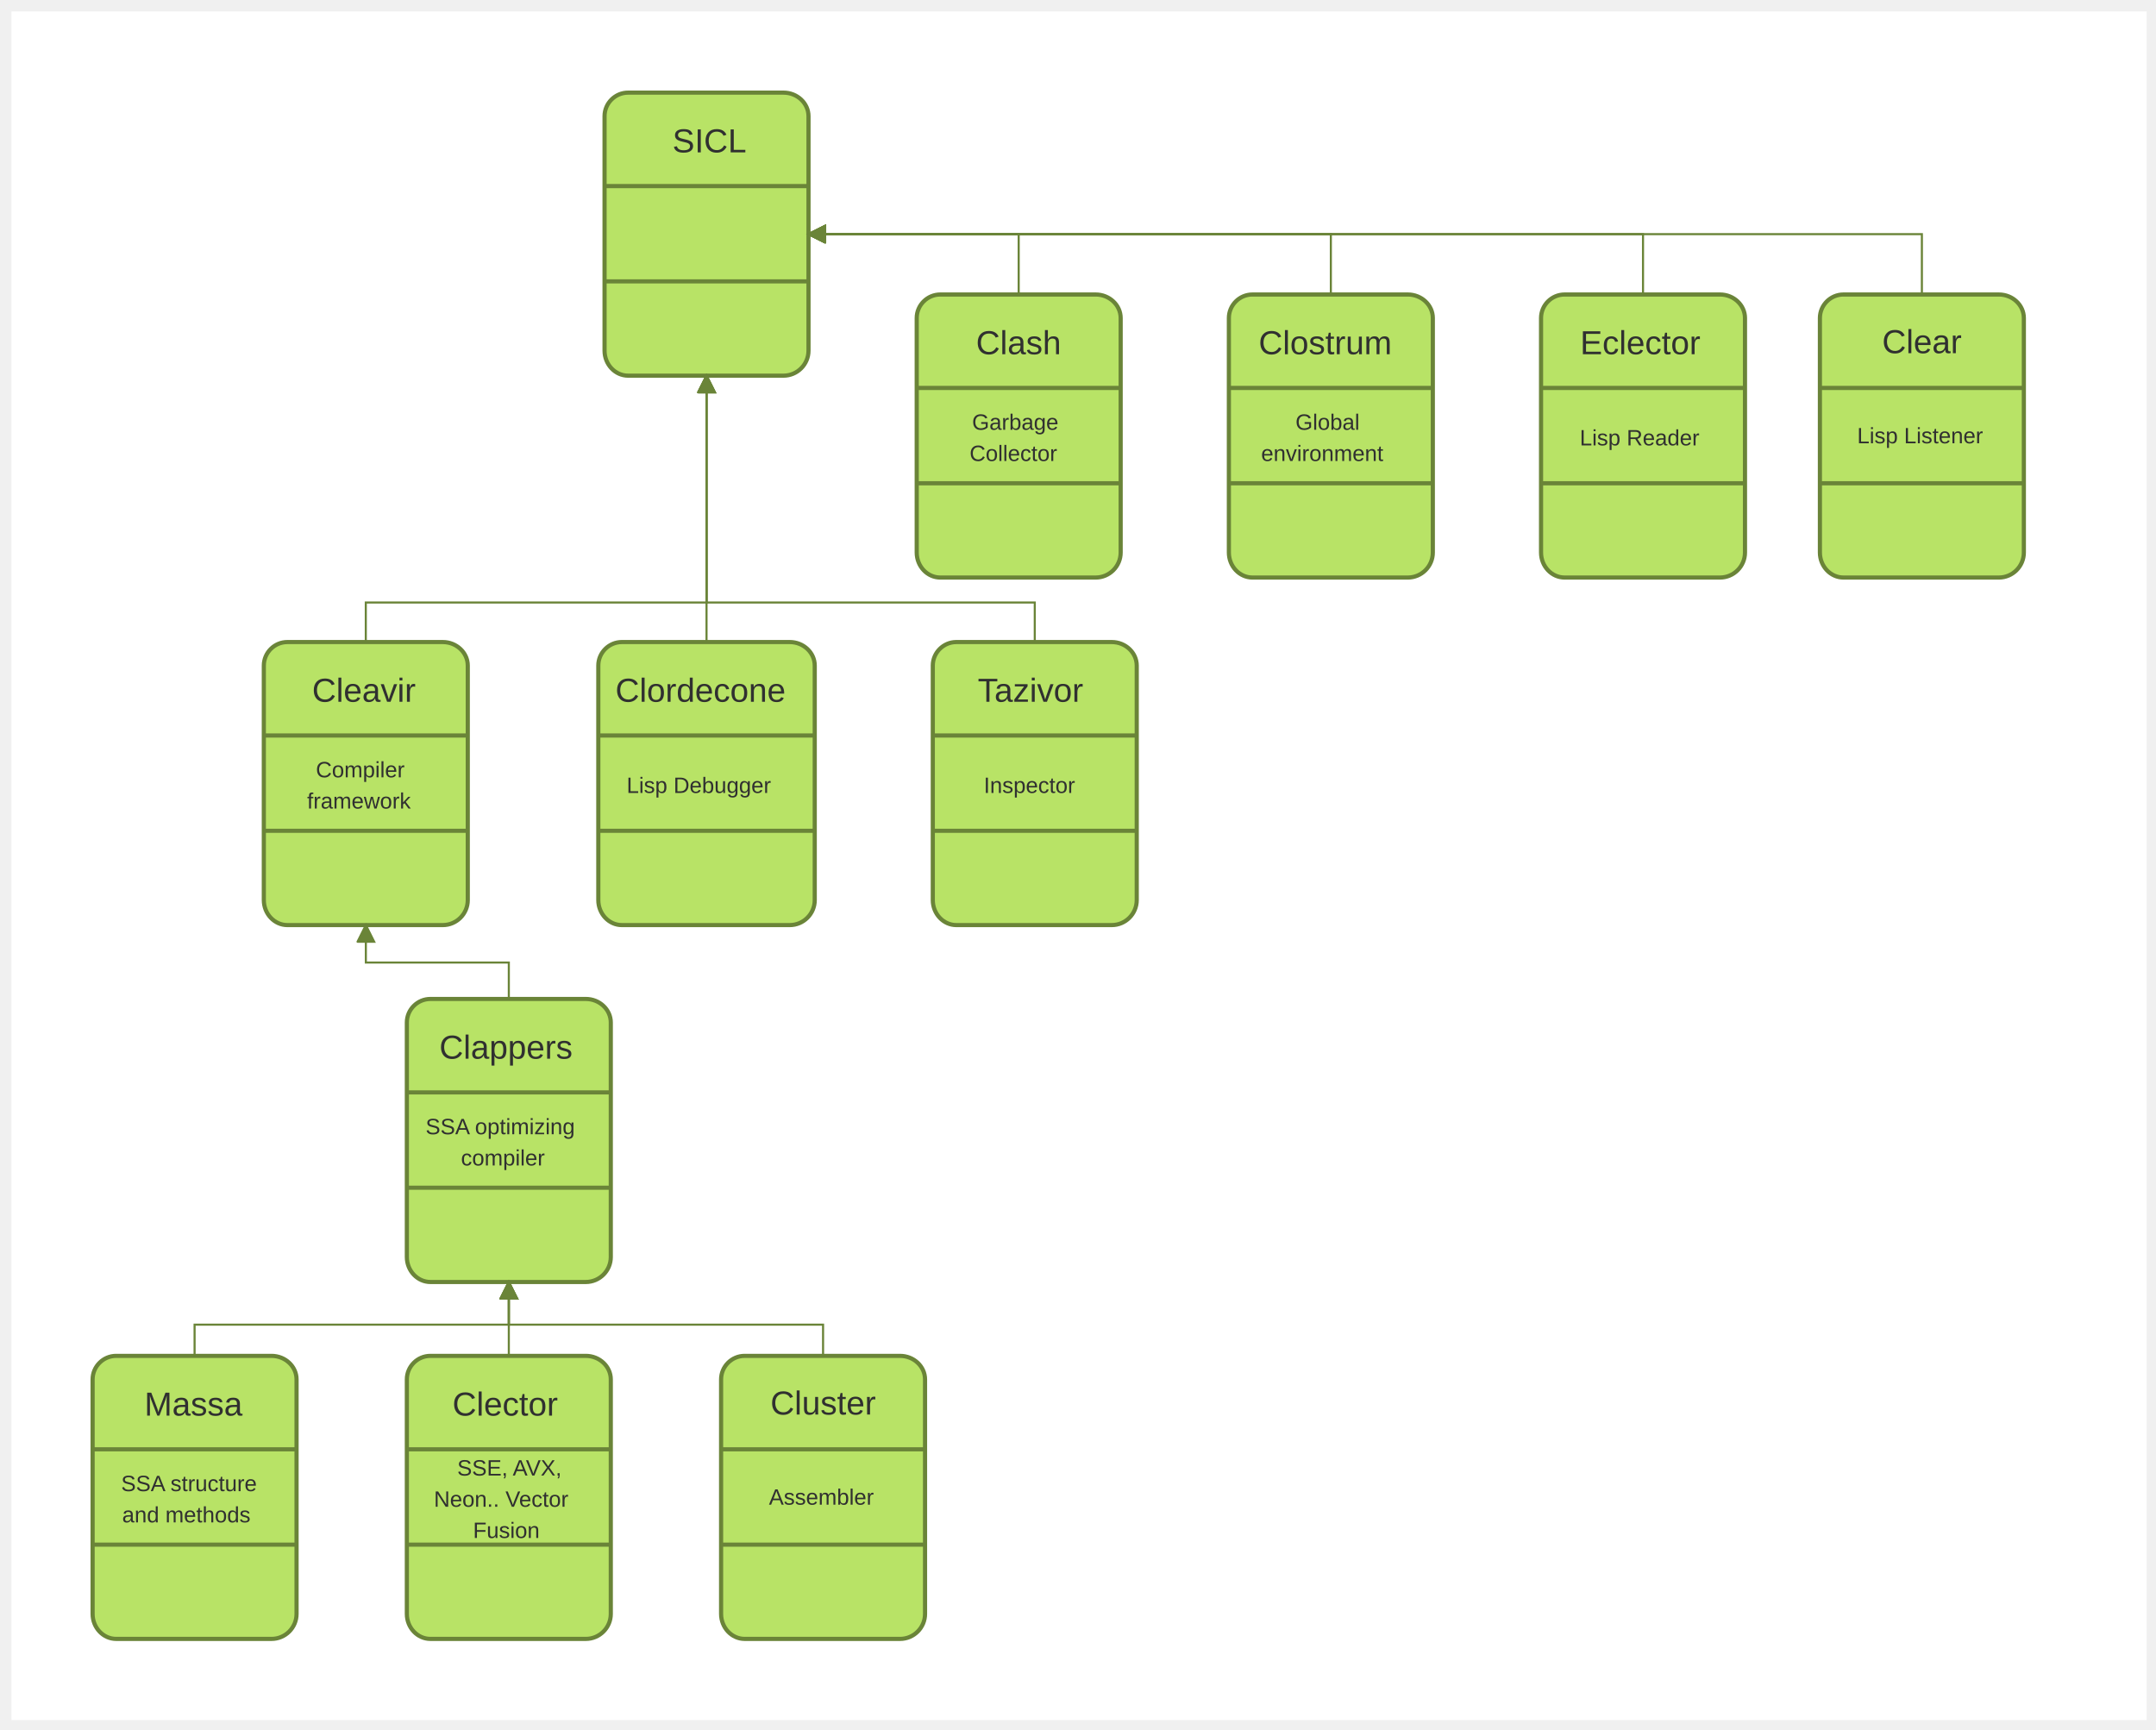
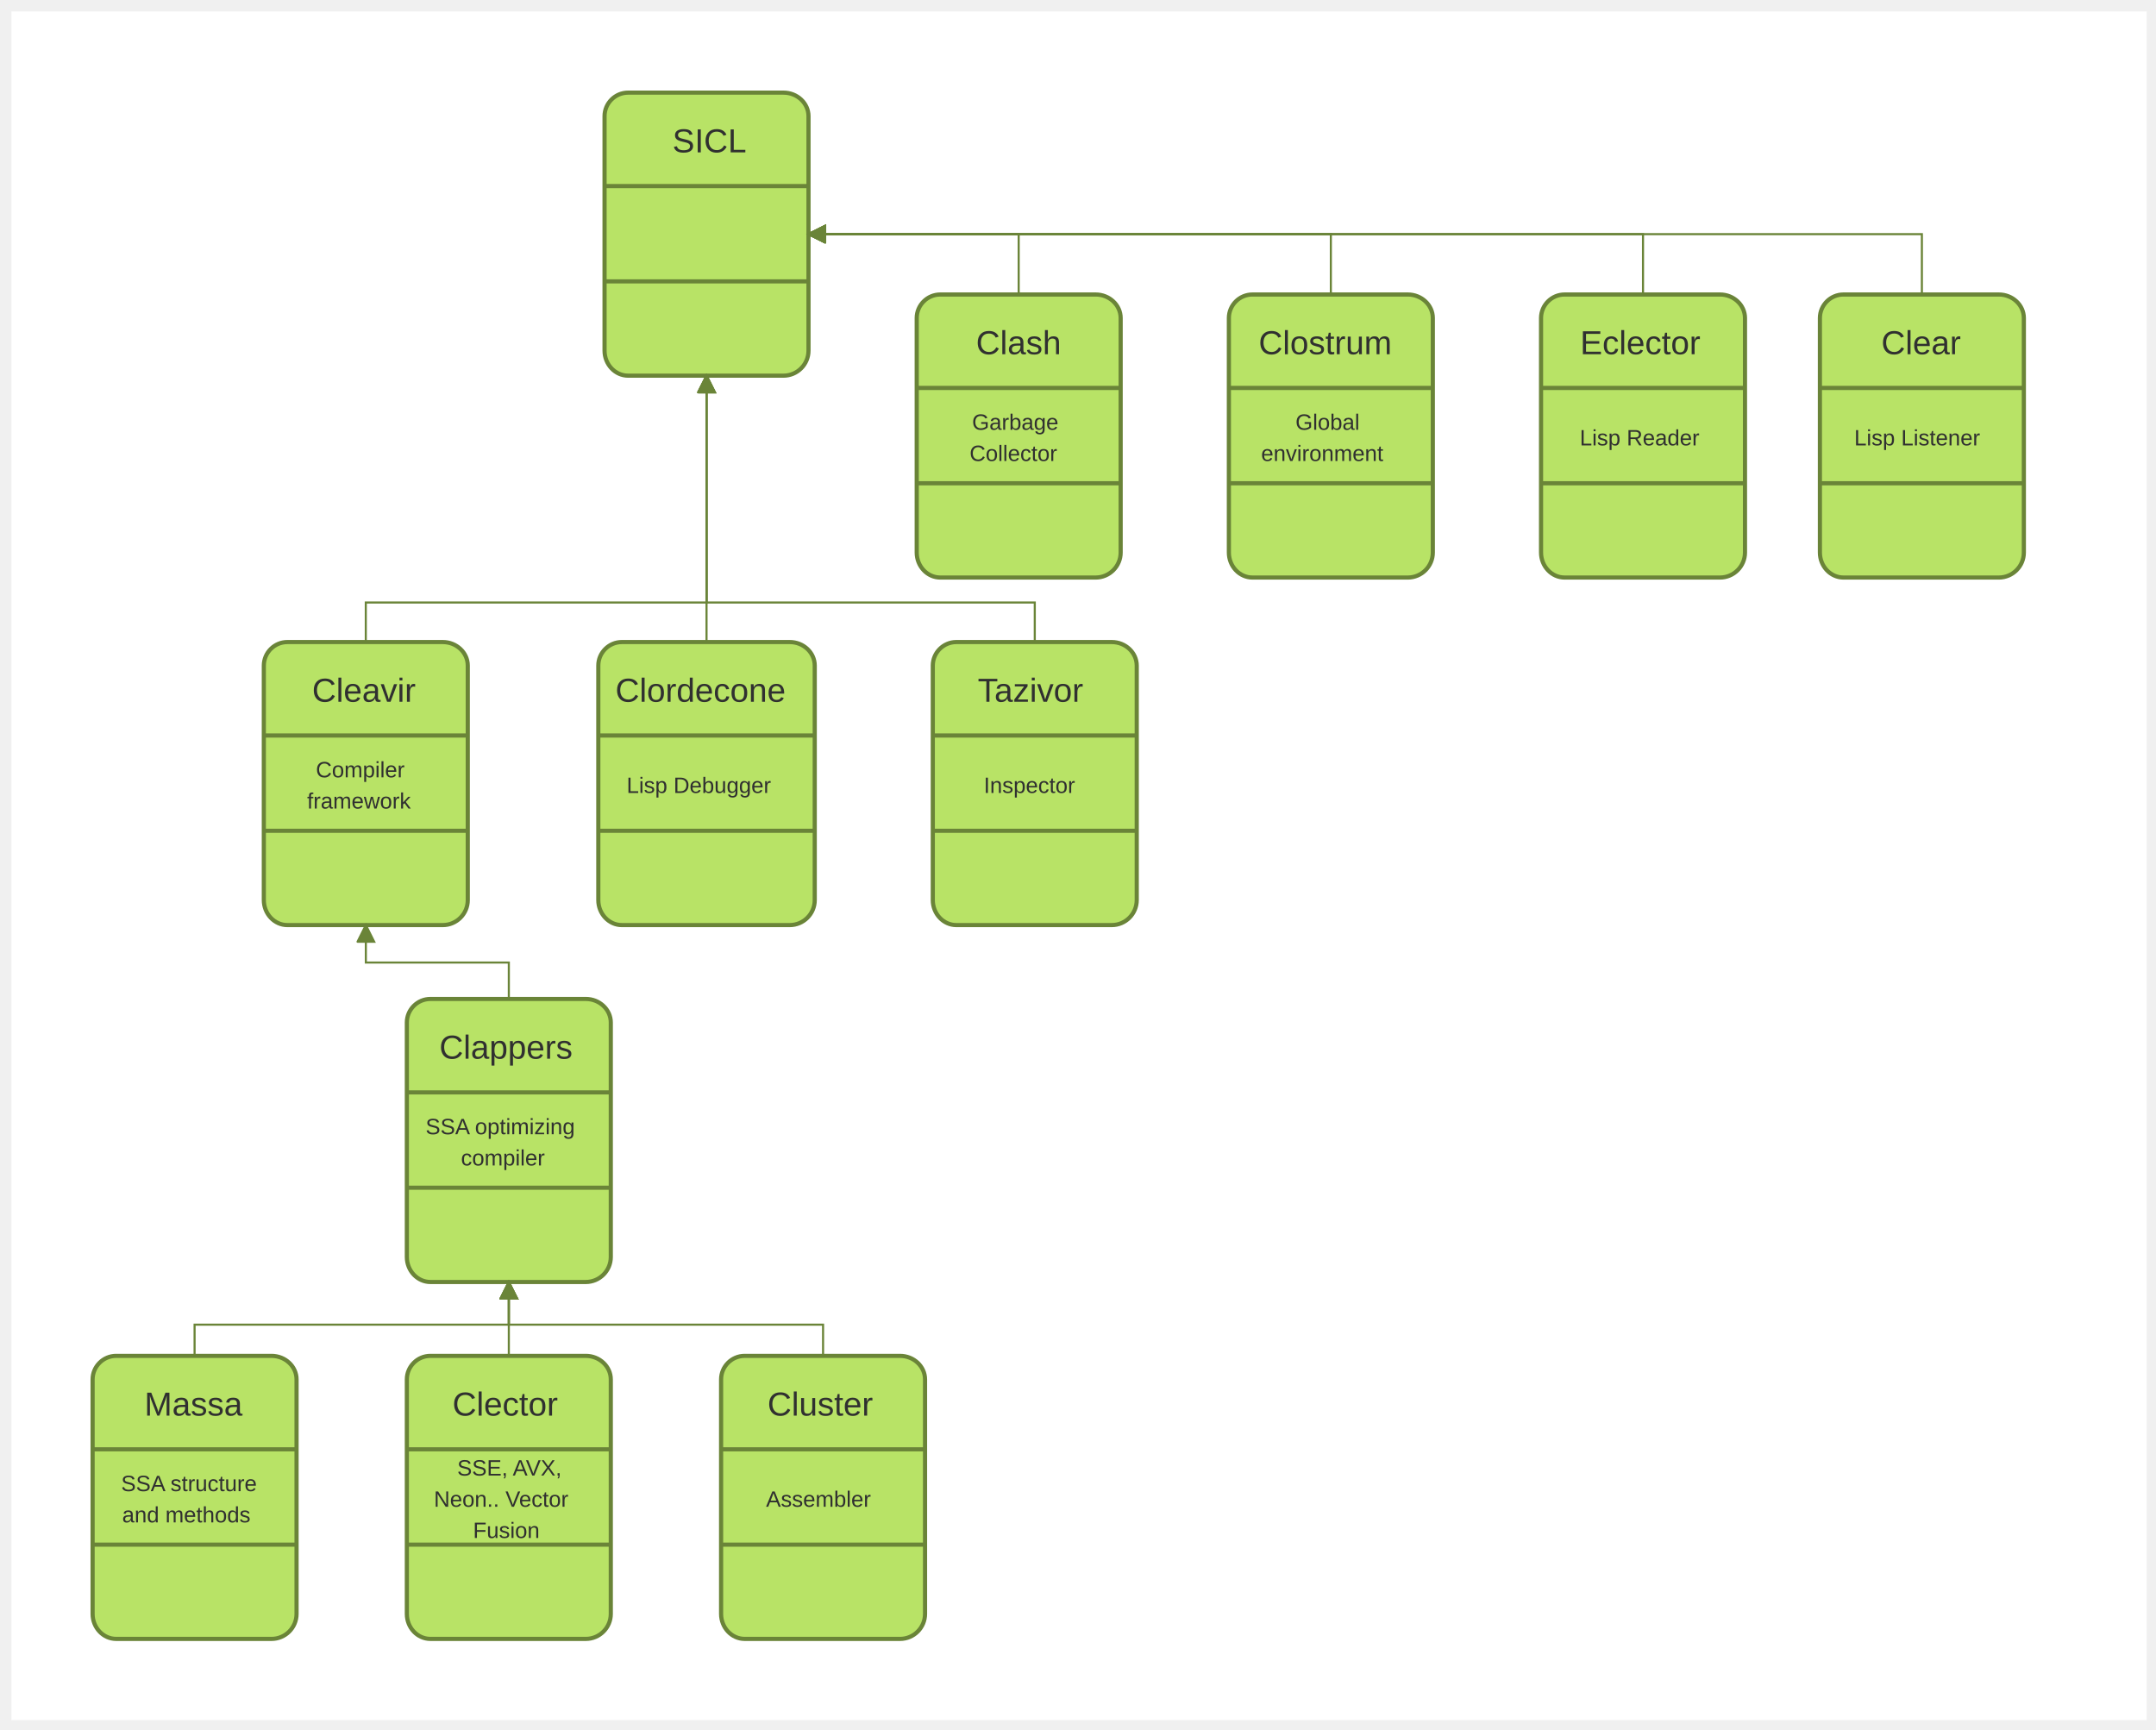
- <svg xmlns="http://www.w3.org/2000/svg" width="1036" height="831" viewBox="0 0 1036 831">
+ <svg xmlns="http://www.w3.org/2000/svg" height="831" viewBox="0 0 1036 831" width="1036">
  <defs />
-   <g transform="translate(5.5,5.5)" id="page1">
-     <rect y="0" width="1026" height="821" x="0" fill="#ffffff" />
-     <g transform="translate(285,39.013)" id="shape1">
-       <path d="M11.3,.0L86.0,.0C92.6,.0,98.0,5.1,98.0,11.3L98.0,124.0C98.0,130.6,92.6,136.0,86.0,136.0L11.3,136.0C5.1,136.0,.0,130.6,.0,124.0L.0,11.3C.0,5.1,5.1,.0,11.3,.0z" fill-rule="nonzero" fill="#b8e366" />
-       <path d="M11.3,.0L86.0,.0C92.6,.0,98.0,5.1,98.0,11.3L98.0,124.0C98.0,130.6,92.6,136.0,86.0,136.0L11.3,136.0C5.1,136.0,.0,130.6,.0,124.0L.0,11.3C.0,5.1,5.1,.0,11.3,.0zM.0,44.9L98.0,44.9L.0,44.9zM.0,90.7L98.0,90.7L.0,90.7z" stroke="#6a8438" fill="none" stroke-width="2" />
-       <text style="fill:#303030;font-family:Microsoft YaHei,PingFang SC,Mircrosoft YaHei,Arial;font-size:12.00pt" xml:space="preserve">
-         <tspan y="28.7" style="font-family:Microsoft YaHei,PingFang SC,Mircrosoft YaHei,Arial" x="32.6">SICL</tspan>
+   <g id="page1" transform="translate(5.5,5.5)">
+     <rect y="0" x="0" fill="#ffffff" height="821" width="1026" />
+     <g id="shape1" transform="translate(285,39.013)">
+       <path fill-rule="nonzero" d="M11.3,.0L86.0,.0C92.6,.0,98.0,5.1,98.0,11.3L98.0,124.0C98.0,130.6,92.6,136.0,86.0,136.0L11.3,136.0C5.1,136.0,.0,130.6,.0,124.0L.0,11.3C.0,5.1,5.1,.0,11.3,.0z" fill="#b8e366" />
+       <path d="M11.3,.0L86.0,.0C92.6,.0,98.0,5.1,98.0,11.3L98.0,124.0C98.0,130.6,92.6,136.0,86.0,136.0L11.3,136.0C5.1,136.0,.0,130.6,.0,124.0L.0,11.3C.0,5.1,5.1,.0,11.3,.0zM.0,44.9L98.0,44.9L.0,44.9zM.0,90.7L98.0,90.7L.0,90.7z" fill="none" stroke="#6a8438" stroke-width="2" />
+       <text xml:space="preserve" style="fill:#303030;font-family:Microsoft YaHei,PingFang SC,Mircrosoft YaHei,Arial;font-size:12.00pt">
+         <tspan y="28.7" x="32.6" style="font-family:Microsoft YaHei,PingFang SC,Mircrosoft YaHei,Arial">SICL</tspan>
      </text>
    </g>
-     <g transform="translate(190,474.513)" id="shape2">
-       <path d="M11.3,.0L86.0,.0C92.6,.0,98.0,5.1,98.0,11.3L98.0,124.0C98.0,130.6,92.6,136.0,86.0,136.0L11.3,136.0C5.1,136.0,.0,130.6,.0,124.0L.0,11.3C.0,5.1,5.1,.0,11.3,.0z" fill-rule="nonzero" fill="#b8e366" />
-       <path d="M11.3,.0L86.0,.0C92.6,.0,98.0,5.1,98.0,11.3L98.0,124.0C98.0,130.6,92.6,136.0,86.0,136.0L11.3,136.0C5.1,136.0,.0,130.6,.0,124.0L.0,11.3C.0,5.1,5.1,.0,11.3,.0zM.0,44.9L98.0,44.9L.0,44.9zM.0,90.7L98.0,90.7L.0,90.7z" stroke="#6a8438" fill="none" stroke-width="2" />
-       <text style="fill:#303030;font-family:Microsoft YaHei,PingFang SC,Mircrosoft YaHei,Arial;font-size:12.00pt" xml:space="preserve">
-         <tspan y="28.7" style="font-family:Microsoft YaHei,PingFang SC,Mircrosoft YaHei,Arial" x="15.6">Clappers</tspan>
+     <g id="shape2" transform="translate(190,474.513)">
+       <path fill-rule="nonzero" d="M11.3,.0L86.0,.0C92.6,.0,98.0,5.1,98.0,11.3L98.0,124.0C98.0,130.6,92.6,136.0,86.0,136.0L11.3,136.0C5.1,136.0,.0,130.6,.0,124.0L.0,11.3C.0,5.1,5.1,.0,11.3,.0z" fill="#b8e366" />
+       <path d="M11.3,.0L86.0,.0C92.6,.0,98.0,5.1,98.0,11.3L98.0,124.0C98.0,130.6,92.6,136.0,86.0,136.0L11.3,136.0C5.1,136.0,.0,130.6,.0,124.0L.0,11.3C.0,5.1,5.1,.0,11.3,.0zM.0,44.9L98.0,44.9L.0,44.9zM.0,90.7L98.0,90.7L.0,90.7z" fill="none" stroke="#6a8438" stroke-width="2" />
+       <text xml:space="preserve" style="fill:#303030;font-family:Microsoft YaHei,PingFang SC,Mircrosoft YaHei,Arial;font-size:12.00pt">
+         <tspan y="28.7" x="15.6" style="font-family:Microsoft YaHei,PingFang SC,Mircrosoft YaHei,Arial">Clappers</tspan>
      </text>
-       <text style="fill:#303030;font-family:Microsoft YaHei,PingFang SC,Mircrosoft YaHei,Arial;font-size:8.00pt" xml:space="preserve">
-         <tspan y="65.0" style="font-family:Microsoft YaHei,PingFang SC,Mircrosoft YaHei,Arial" x="9.0">SSA optimizing </tspan>
-         <tspan y="80.0" style="font-family:Microsoft YaHei,PingFang SC,Mircrosoft YaHei,Arial" x="26.0">compiler</tspan>
+       <text xml:space="preserve" style="fill:#303030;font-family:Microsoft YaHei,PingFang SC,Mircrosoft YaHei,Arial;font-size:8.00pt">
+         <tspan y="65.0" x="9.0" style="font-family:Microsoft YaHei,PingFang SC,Mircrosoft YaHei,Arial">SSA optimizing </tspan>
+         <tspan y="80.0" x="26.0" style="font-family:Microsoft YaHei,PingFang SC,Mircrosoft YaHei,Arial">compiler</tspan>
      </text>
    </g>
-     <g transform="translate(190,646.013)" id="shape3">
-       <path d="M11.3,.0L86.0,.0C92.6,.0,98.0,5.1,98.0,11.3L98.0,124.0C98.0,130.6,92.6,136.0,86.0,136.0L11.3,136.0C5.1,136.0,.0,130.6,.0,124.0L.0,11.3C.0,5.1,5.1,.0,11.3,.0z" fill-rule="nonzero" fill="#b8e366" />
-       <path d="M11.3,.0L86.0,.0C92.6,.0,98.0,5.1,98.0,11.3L98.0,124.0C98.0,130.6,92.6,136.0,86.0,136.0L11.3,136.0C5.1,136.0,.0,130.6,.0,124.0L.0,11.3C.0,5.1,5.1,.0,11.3,.0zM.0,44.9L98.0,44.9L.0,44.9zM.0,90.7L98.0,90.7L.0,90.7z" stroke="#6a8438" fill="none" stroke-width="2" />
-       <text style="fill:#303030;font-family:Microsoft YaHei,PingFang SC,Mircrosoft YaHei,Arial;font-size:12.00pt" xml:space="preserve">
-         <tspan y="28.7" style="font-family:Microsoft YaHei,PingFang SC,Mircrosoft YaHei,Arial" x="21.9">Clector</tspan>
+     <g id="shape3" transform="translate(190,646.013)">
+       <path fill-rule="nonzero" d="M11.3,.0L86.0,.0C92.6,.0,98.0,5.1,98.0,11.3L98.0,124.0C98.0,130.6,92.6,136.0,86.0,136.0L11.3,136.0C5.1,136.0,.0,130.6,.0,124.0L.0,11.3C.0,5.1,5.1,.0,11.3,.0z" fill="#b8e366" />
+       <path d="M11.3,.0L86.0,.0C92.6,.0,98.0,5.1,98.0,11.3L98.0,124.0C98.0,130.6,92.6,136.0,86.0,136.0L11.3,136.0C5.1,136.0,.0,130.6,.0,124.0L.0,11.3C.0,5.1,5.1,.0,11.3,.0zM.0,44.9L98.0,44.9L.0,44.9zM.0,90.7L98.0,90.7L.0,90.7z" fill="none" stroke="#6a8438" stroke-width="2" />
+       <text xml:space="preserve" style="fill:#303030;font-family:Microsoft YaHei,PingFang SC,Mircrosoft YaHei,Arial;font-size:12.00pt">
+         <tspan y="28.7" x="21.9" style="font-family:Microsoft YaHei,PingFang SC,Mircrosoft YaHei,Arial">Clector</tspan>
      </text>
-       <text style="fill:#303030;font-family:Microsoft YaHei,PingFang SC,Mircrosoft YaHei,Arial;font-size:8.00pt" xml:space="preserve">
-         <tspan y="57.5" style="font-family:Microsoft YaHei,PingFang SC,Mircrosoft YaHei,Arial" x="24.2">SSE, AVX, </tspan>
-         <tspan y="72.5" style="font-family:Microsoft YaHei,PingFang SC,Mircrosoft YaHei,Arial" x="13.0">Neon.. Vector </tspan>
-         <tspan y="87.5" style="font-family:Microsoft YaHei,PingFang SC,Mircrosoft YaHei,Arial" x="31.8">Fusion</tspan>
+       <text xml:space="preserve" style="fill:#303030;font-family:Microsoft YaHei,PingFang SC,Mircrosoft YaHei,Arial;font-size:8.00pt">
+         <tspan y="57.5" x="24.2" style="font-family:Microsoft YaHei,PingFang SC,Mircrosoft YaHei,Arial">SSE, AVX, </tspan>
+         <tspan y="72.5" x="13.0" style="font-family:Microsoft YaHei,PingFang SC,Mircrosoft YaHei,Arial">Neon.. Vector </tspan>
+         <tspan y="87.5" x="31.8" style="font-family:Microsoft YaHei,PingFang SC,Mircrosoft YaHei,Arial">Fusion</tspan>
      </text>
    </g>
-     <g transform="translate(39,646.013)" id="shape4">
-       <path d="M11.3,.0L86.0,.0C92.6,.0,98.0,5.1,98.0,11.3L98.0,124.0C98.0,130.6,92.6,136.0,86.0,136.0L11.3,136.0C5.1,136.0,.0,130.6,.0,124.0L.0,11.3C.0,5.1,5.1,.0,11.3,.0z" fill-rule="nonzero" fill="#b8e366" />
-       <path d="M11.3,.0L86.0,.0C92.6,.0,98.0,5.1,98.0,11.3L98.0,124.0C98.0,130.6,92.6,136.0,86.0,136.0L11.3,136.0C5.1,136.0,.0,130.6,.0,124.0L.0,11.3C.0,5.1,5.1,.0,11.3,.0zM.0,44.9L98.0,44.9L.0,44.9zM.0,90.7L98.0,90.7L.0,90.7z" stroke="#6a8438" fill="none" stroke-width="2" />
-       <text style="fill:#303030;font-family:Microsoft YaHei,PingFang SC,Mircrosoft YaHei,Arial;font-size:12.00pt" xml:space="preserve">
-         <tspan y="28.7" style="font-family:Microsoft YaHei,PingFang SC,Mircrosoft YaHei,Arial" x="24.9">Massa</tspan>
+     <g id="shape4" transform="translate(39,646.013)">
+       <path fill-rule="nonzero" d="M11.3,.0L86.0,.0C92.6,.0,98.0,5.1,98.0,11.3L98.0,124.0C98.0,130.6,92.6,136.0,86.0,136.0L11.3,136.0C5.1,136.0,.0,130.6,.0,124.0L.0,11.3C.0,5.1,5.1,.0,11.3,.0z" fill="#b8e366" />
+       <path d="M11.3,.0L86.0,.0C92.6,.0,98.0,5.1,98.0,11.3L98.0,124.0C98.0,130.6,92.6,136.0,86.0,136.0L11.3,136.0C5.1,136.0,.0,130.6,.0,124.0L.0,11.3C.0,5.1,5.1,.0,11.3,.0zM.0,44.9L98.0,44.9L.0,44.9zM.0,90.7L98.0,90.7L.0,90.7z" fill="none" stroke="#6a8438" stroke-width="2" />
+       <text xml:space="preserve" style="fill:#303030;font-family:Microsoft YaHei,PingFang SC,Mircrosoft YaHei,Arial;font-size:12.00pt">
+         <tspan y="28.7" x="24.9" style="font-family:Microsoft YaHei,PingFang SC,Mircrosoft YaHei,Arial">Massa</tspan>
      </text>
-       <text style="fill:#303030;font-family:Microsoft YaHei,PingFang SC,Mircrosoft YaHei,Arial;font-size:8.00pt" xml:space="preserve">
-         <tspan y="65.0" style="font-family:Microsoft YaHei,PingFang SC,Mircrosoft YaHei,Arial" x="13.7">SSA structure </tspan>
-         <tspan y="80.0" style="font-family:Microsoft YaHei,PingFang SC,Mircrosoft YaHei,Arial" x="14.2">and methods</tspan>
+       <text xml:space="preserve" style="fill:#303030;font-family:Microsoft YaHei,PingFang SC,Mircrosoft YaHei,Arial;font-size:8.00pt">
+         <tspan y="65.0" x="13.7" style="font-family:Microsoft YaHei,PingFang SC,Mircrosoft YaHei,Arial">SSA structure </tspan>
+         <tspan y="80.0" x="14.2" style="font-family:Microsoft YaHei,PingFang SC,Mircrosoft YaHei,Arial">and methods</tspan>
      </text>
    </g>
-     <g transform="translate(585,136.013)" id="shape5">
-       <path d="M11.3,.0L86.0,.0C92.6,.0,98.0,5.1,98.0,11.3L98.0,124.0C98.0,130.6,92.6,136.0,86.0,136.0L11.3,136.0C5.1,136.0,.0,130.6,.0,124.0L.0,11.3C.0,5.1,5.1,.0,11.3,.0z" fill-rule="nonzero" fill="#b8e366" />
-       <path d="M11.3,.0L86.0,.0C92.6,.0,98.0,5.1,98.0,11.3L98.0,124.0C98.0,130.6,92.6,136.0,86.0,136.0L11.3,136.0C5.1,136.0,.0,130.6,.0,124.0L.0,11.3C.0,5.1,5.1,.0,11.3,.0zM.0,44.9L98.0,44.9L.0,44.9zM.0,90.7L98.0,90.7L.0,90.7z" stroke="#6a8438" fill="none" stroke-width="2" />
-       <text style="fill:#303030;font-family:Microsoft YaHei,PingFang SC,Mircrosoft YaHei,Arial;font-size:12.00pt" xml:space="preserve">
-         <tspan y="28.7" style="font-family:Microsoft YaHei,PingFang SC,Mircrosoft YaHei,Arial" x="14.3">Clostrum</tspan>
+     <g id="shape5" transform="translate(585,136.013)">
+       <path fill-rule="nonzero" d="M11.3,.0L86.0,.0C92.6,.0,98.0,5.1,98.0,11.3L98.0,124.0C98.0,130.6,92.6,136.0,86.0,136.0L11.3,136.0C5.1,136.0,.0,130.6,.0,124.0L.0,11.3C.0,5.1,5.1,.0,11.3,.0z" fill="#b8e366" />
+       <path d="M11.3,.0L86.0,.0C92.6,.0,98.0,5.1,98.0,11.3L98.0,124.0C98.0,130.6,92.6,136.0,86.0,136.0L11.3,136.0C5.1,136.0,.0,130.6,.0,124.0L.0,11.3C.0,5.1,5.1,.0,11.3,.0zM.0,44.9L98.0,44.9L.0,44.9zM.0,90.7L98.0,90.7L.0,90.7z" fill="none" stroke="#6a8438" stroke-width="2" />
+       <text xml:space="preserve" style="fill:#303030;font-family:Microsoft YaHei,PingFang SC,Mircrosoft YaHei,Arial;font-size:12.00pt">
+         <tspan y="28.7" x="14.3" style="font-family:Microsoft YaHei,PingFang SC,Mircrosoft YaHei,Arial">Clostrum</tspan>
      </text>
-       <text style="fill:#303030;font-family:Microsoft YaHei,PingFang SC,Mircrosoft YaHei,Arial;font-size:8.00pt" xml:space="preserve">
-         <tspan y="65.0" style="font-family:Microsoft YaHei,PingFang SC,Mircrosoft YaHei,Arial" x="32.0">Global </tspan>
-         <tspan y="80.0" style="font-family:Microsoft YaHei,PingFang SC,Mircrosoft YaHei,Arial" x="15.5">environment</tspan>
+       <text xml:space="preserve" style="fill:#303030;font-family:Microsoft YaHei,PingFang SC,Mircrosoft YaHei,Arial;font-size:8.00pt">
+         <tspan y="65.0" x="32.0" style="font-family:Microsoft YaHei,PingFang SC,Mircrosoft YaHei,Arial">Global </tspan>
+         <tspan y="80.0" x="15.5" style="font-family:Microsoft YaHei,PingFang SC,Mircrosoft YaHei,Arial">environment</tspan>
      </text>
    </g>
-     <g transform="translate(121.274,303.013)" id="shape6">
-       <path d="M11.3,.0L86.0,.0C92.6,.0,98.0,5.1,98.0,11.3L98.0,124.0C98.0,130.6,92.6,136.0,86.0,136.0L11.3,136.0C5.1,136.0,.0,130.6,.0,124.0L.0,11.3C.0,5.1,5.1,.0,11.3,.0z" fill-rule="nonzero" fill="#b8e366" />
-       <path d="M11.3,.0L86.0,.0C92.6,.0,98.0,5.1,98.0,11.3L98.0,124.0C98.0,130.6,92.6,136.0,86.0,136.0L11.3,136.0C5.1,136.0,.0,130.6,.0,124.0L.0,11.3C.0,5.1,5.1,.0,11.3,.0zM.0,44.9L98.0,44.9L.0,44.9zM.0,90.7L98.0,90.7L.0,90.7z" stroke="#6a8438" fill="none" stroke-width="2" />
-       <text style="fill:#303030;font-family:Microsoft YaHei,PingFang SC,Mircrosoft YaHei,Arial;font-size:12.00pt" xml:space="preserve">
-         <tspan y="28.7" style="font-family:Microsoft YaHei,PingFang SC,Mircrosoft YaHei,Arial" x="23.2">Cleavir</tspan>
+     <g id="shape6" transform="translate(121.274,303.013)">
+       <path fill-rule="nonzero" d="M11.3,.0L86.0,.0C92.6,.0,98.0,5.1,98.0,11.3L98.0,124.0C98.0,130.6,92.6,136.0,86.0,136.0L11.3,136.0C5.1,136.0,.0,130.6,.0,124.0L.0,11.3C.0,5.1,5.1,.0,11.3,.0z" fill="#b8e366" />
+       <path d="M11.3,.0L86.0,.0C92.6,.0,98.0,5.1,98.0,11.3L98.0,124.0C98.0,130.6,92.6,136.0,86.0,136.0L11.3,136.0C5.1,136.0,.0,130.6,.0,124.0L.0,11.3C.0,5.1,5.1,.0,11.3,.0zM.0,44.9L98.0,44.9L.0,44.9zM.0,90.7L98.0,90.7L.0,90.7z" fill="none" stroke="#6a8438" stroke-width="2" />
+       <text xml:space="preserve" style="fill:#303030;font-family:Microsoft YaHei,PingFang SC,Mircrosoft YaHei,Arial;font-size:12.00pt">
+         <tspan y="28.7" x="23.2" style="font-family:Microsoft YaHei,PingFang SC,Mircrosoft YaHei,Arial">Cleavir</tspan>
      </text>
-       <text style="fill:#303030;font-family:Microsoft YaHei,PingFang SC,Mircrosoft YaHei,Arial;font-size:8.00pt" xml:space="preserve">
-         <tspan y="65.0" style="font-family:Microsoft YaHei,PingFang SC,Mircrosoft YaHei,Arial" x="25.0">Compiler </tspan>
-         <tspan y="80.0" style="font-family:Microsoft YaHei,PingFang SC,Mircrosoft YaHei,Arial" x="20.8">framework</tspan>
+       <text xml:space="preserve" style="fill:#303030;font-family:Microsoft YaHei,PingFang SC,Mircrosoft YaHei,Arial;font-size:8.00pt">
+         <tspan y="65.0" x="25.0" style="font-family:Microsoft YaHei,PingFang SC,Mircrosoft YaHei,Arial">Compiler </tspan>
+         <tspan y="80.0" x="20.8" style="font-family:Microsoft YaHei,PingFang SC,Mircrosoft YaHei,Arial">framework</tspan>
      </text>
    </g>
-     <g transform="translate(735,136.013)" id="shape7">
-       <path d="M11.3,.0L86.0,.0C92.6,.0,98.0,5.1,98.0,11.3L98.0,124.0C98.0,130.6,92.6,136.0,86.0,136.0L11.3,136.0C5.1,136.0,.0,130.6,.0,124.0L.0,11.3C.0,5.1,5.1,.0,11.3,.0z" fill-rule="nonzero" fill="#b8e366" />
-       <path d="M11.3,.0L86.0,.0C92.6,.0,98.0,5.1,98.0,11.3L98.0,124.0C98.0,130.6,92.6,136.0,86.0,136.0L11.3,136.0C5.1,136.0,.0,130.6,.0,124.0L.0,11.3C.0,5.1,5.1,.0,11.3,.0zM.0,44.9L98.0,44.9L.0,44.9zM.0,90.7L98.0,90.7L.0,90.7z" stroke="#6a8438" fill="none" stroke-width="2" />
-       <text style="fill:#303030;font-family:Microsoft YaHei,PingFang SC,Mircrosoft YaHei,Arial;font-size:12.00pt" xml:space="preserve">
-         <tspan y="28.7" style="font-family:Microsoft YaHei,PingFang SC,Mircrosoft YaHei,Arial" x="18.8">Eclector</tspan>
+     <g id="shape7" transform="translate(735,136.013)">
+       <path fill-rule="nonzero" d="M11.3,.0L86.0,.0C92.6,.0,98.0,5.1,98.0,11.3L98.0,124.0C98.0,130.6,92.6,136.0,86.0,136.0L11.3,136.0C5.1,136.0,.0,130.6,.0,124.0L.0,11.3C.0,5.1,5.1,.0,11.3,.0z" fill="#b8e366" />
+       <path d="M11.3,.0L86.0,.0C92.6,.0,98.0,5.1,98.0,11.3L98.0,124.0C98.0,130.6,92.6,136.0,86.0,136.0L11.3,136.0C5.1,136.0,.0,130.6,.0,124.0L.0,11.3C.0,5.1,5.1,.0,11.3,.0zM.0,44.9L98.0,44.9L.0,44.9zM.0,90.7L98.0,90.7L.0,90.7z" fill="none" stroke="#6a8438" stroke-width="2" />
+       <text xml:space="preserve" style="fill:#303030;font-family:Microsoft YaHei,PingFang SC,Mircrosoft YaHei,Arial;font-size:12.00pt">
+         <tspan y="28.7" x="18.8" style="font-family:Microsoft YaHei,PingFang SC,Mircrosoft YaHei,Arial">Eclector</tspan>
      </text>
-       <text style="fill:#303030;font-family:Microsoft YaHei,PingFang SC,Mircrosoft YaHei,Arial;font-size:8.00pt" xml:space="preserve">
-         <tspan y="72.5" style="font-family:Microsoft YaHei,PingFang SC,Mircrosoft YaHei,Arial" x="18.6">Lisp Reader</tspan>
+       <text xml:space="preserve" style="fill:#303030;font-family:Microsoft YaHei,PingFang SC,Mircrosoft YaHei,Arial;font-size:8.00pt">
+         <tspan y="72.5" x="18.6" style="font-family:Microsoft YaHei,PingFang SC,Mircrosoft YaHei,Arial">Lisp Reader</tspan>
      </text>
    </g>
-     <g transform="translate(282,303.013)" id="shape8">
-       <path d="M11.3,.0L92.0,.0C98.6,.0,104.0,5.1,104.0,11.3L104.0,124.0C104.0,130.6,98.6,136.0,92.0,136.0L11.3,136.0C5.1,136.0,.0,130.6,.0,124.0L.0,11.3C.0,5.1,5.1,.0,11.3,.0z" fill-rule="nonzero" fill="#b8e366" />
-       <path d="M11.3,.0L92.0,.0C98.6,.0,104.0,5.1,104.0,11.3L104.0,124.0C104.0,130.6,98.6,136.0,92.0,136.0L11.3,136.0C5.1,136.0,.0,130.6,.0,124.0L.0,11.3C.0,5.1,5.1,.0,11.3,.0zM.0,44.9L104.0,44.9L.0,44.9zM.0,90.7L104.0,90.7L.0,90.7z" stroke="#6a8438" fill="none" stroke-width="2" />
-       <text style="fill:#303030;font-family:Microsoft YaHei,PingFang SC,Mircrosoft YaHei,Arial;font-size:12.00pt" xml:space="preserve">
-         <tspan y="28.7" style="font-family:Microsoft YaHei,PingFang SC,Mircrosoft YaHei,Arial" x="8.2">Clordecone</tspan>
+     <g id="shape8" transform="translate(282,303.013)">
+       <path fill-rule="nonzero" d="M11.3,.0L92.0,.0C98.6,.0,104.0,5.1,104.0,11.3L104.0,124.0C104.0,130.6,98.6,136.0,92.0,136.0L11.3,136.0C5.1,136.0,.0,130.6,.0,124.0L.0,11.3C.0,5.1,5.1,.0,11.3,.0z" fill="#b8e366" />
+       <path d="M11.3,.0L92.0,.0C98.6,.0,104.0,5.1,104.0,11.3L104.0,124.0C104.0,130.6,98.6,136.0,92.0,136.0L11.3,136.0C5.1,136.0,.0,130.6,.0,124.0L.0,11.3C.0,5.1,5.1,.0,11.3,.0zM.0,44.9L104.0,44.9L.0,44.9zM.0,90.7L104.0,90.7L.0,90.7z" fill="none" stroke="#6a8438" stroke-width="2" />
+       <text xml:space="preserve" style="fill:#303030;font-family:Microsoft YaHei,PingFang SC,Mircrosoft YaHei,Arial;font-size:12.00pt">
+         <tspan y="28.7" x="8.2" style="font-family:Microsoft YaHei,PingFang SC,Mircrosoft YaHei,Arial">Clordecone</tspan>
      </text>
-       <text style="fill:#303030;font-family:Microsoft YaHei,PingFang SC,Mircrosoft YaHei,Arial;font-size:8.00pt" xml:space="preserve">
-         <tspan y="72.5" style="font-family:Microsoft YaHei,PingFang SC,Mircrosoft YaHei,Arial" x="13.6">Lisp Debugger</tspan>
+       <text xml:space="preserve" style="fill:#303030;font-family:Microsoft YaHei,PingFang SC,Mircrosoft YaHei,Arial;font-size:8.00pt">
+         <tspan y="72.5" x="13.6" style="font-family:Microsoft YaHei,PingFang SC,Mircrosoft YaHei,Arial">Lisp Debugger</tspan>
      </text>
    </g>
-     <g transform="translate(435,136.013)" id="shape9">
-       <path d="M11.3,.0L86.0,.0C92.6,.0,98.0,5.1,98.0,11.3L98.0,124.0C98.0,130.6,92.6,136.0,86.0,136.0L11.3,136.0C5.1,136.0,.0,130.6,.0,124.0L.0,11.3C.0,5.1,5.1,.0,11.3,.0z" fill-rule="nonzero" fill="#b8e366" />
-       <path d="M11.3,.0L86.0,.0C92.6,.0,98.0,5.1,98.0,11.3L98.0,124.0C98.0,130.6,92.6,136.0,86.0,136.0L11.3,136.0C5.1,136.0,.0,130.6,.0,124.0L.0,11.3C.0,5.1,5.1,.0,11.3,.0zM.0,44.9L98.0,44.9L.0,44.9zM.0,90.7L98.0,90.7L.0,90.7z" stroke="#6a8438" fill="none" stroke-width="2" />
-       <text style="fill:#303030;font-family:Microsoft YaHei,PingFang SC,Mircrosoft YaHei,Arial;font-size:12.00pt" xml:space="preserve">
-         <tspan y="28.7" style="font-family:Microsoft YaHei,PingFang SC,Mircrosoft YaHei,Arial" x="28.5">Clash</tspan>
+     <g id="shape9" transform="translate(435,136.013)">
+       <path fill-rule="nonzero" d="M11.3,.0L86.0,.0C92.6,.0,98.0,5.1,98.0,11.3L98.0,124.0C98.0,130.6,92.6,136.0,86.0,136.0L11.3,136.0C5.1,136.0,.0,130.6,.0,124.0L.0,11.3C.0,5.1,5.1,.0,11.3,.0z" fill="#b8e366" />
+       <path d="M11.3,.0L86.0,.0C92.6,.0,98.0,5.1,98.0,11.3L98.0,124.0C98.0,130.6,92.6,136.0,86.0,136.0L11.3,136.0C5.1,136.0,.0,130.6,.0,124.0L.0,11.3C.0,5.1,5.1,.0,11.3,.0zM.0,44.9L98.0,44.9L.0,44.9zM.0,90.7L98.0,90.7L.0,90.7z" fill="none" stroke="#6a8438" stroke-width="2" />
+       <text xml:space="preserve" style="fill:#303030;font-family:Microsoft YaHei,PingFang SC,Mircrosoft YaHei,Arial;font-size:12.00pt">
+         <tspan y="28.7" x="28.5" style="font-family:Microsoft YaHei,PingFang SC,Mircrosoft YaHei,Arial">Clash</tspan>
      </text>
-       <text style="fill:#303030;font-family:Microsoft YaHei,PingFang SC,Mircrosoft YaHei,Arial;font-size:8.00pt" xml:space="preserve">
-         <tspan y="65.0" style="font-family:Microsoft YaHei,PingFang SC,Mircrosoft YaHei,Arial" x="26.6">Garbage </tspan>
-         <tspan y="80.0" style="font-family:Microsoft YaHei,PingFang SC,Mircrosoft YaHei,Arial" x="25.4">Collector</tspan>
+       <text xml:space="preserve" style="fill:#303030;font-family:Microsoft YaHei,PingFang SC,Mircrosoft YaHei,Arial;font-size:8.00pt">
+         <tspan y="65.0" x="26.6" style="font-family:Microsoft YaHei,PingFang SC,Mircrosoft YaHei,Arial">Garbage </tspan>
+         <tspan y="80.0" x="25.4" style="font-family:Microsoft YaHei,PingFang SC,Mircrosoft YaHei,Arial">Collector</tspan>
      </text>
    </g>
-     <g transform="translate(442.726,303.013)" id="shape10">
-       <path d="M11.3,.0L86.0,.0C92.6,.0,98.0,5.1,98.0,11.3L98.0,124.0C98.0,130.6,92.6,136.0,86.0,136.0L11.3,136.0C5.1,136.0,.0,130.6,.0,124.0L.0,11.3C.0,5.1,5.1,.0,11.3,.0z" fill-rule="nonzero" fill="#b8e366" />
-       <path d="M11.3,.0L86.0,.0C92.6,.0,98.0,5.1,98.0,11.3L98.0,124.0C98.0,130.6,92.6,136.0,86.0,136.0L11.3,136.0C5.1,136.0,.0,130.6,.0,124.0L.0,11.3C.0,5.1,5.1,.0,11.3,.0zM.0,44.9L98.0,44.9L.0,44.9zM.0,90.7L98.0,90.7L.0,90.7z" stroke="#6a8438" fill="none" stroke-width="2" />
-       <text style="fill:#303030;font-family:Microsoft YaHei,PingFang SC,Mircrosoft YaHei,Arial;font-size:12.00pt" xml:space="preserve">
-         <tspan y="28.7" style="font-family:Microsoft YaHei,PingFang SC,Mircrosoft YaHei,Arial" x="21.6">Tazivor</tspan>
+     <g id="shape10" transform="translate(442.726,303.013)">
+       <path fill-rule="nonzero" d="M11.3,.0L86.0,.0C92.6,.0,98.0,5.1,98.0,11.3L98.0,124.0C98.0,130.6,92.6,136.0,86.0,136.0L11.3,136.0C5.1,136.0,.0,130.6,.0,124.0L.0,11.3C.0,5.1,5.1,.0,11.3,.0z" fill="#b8e366" />
+       <path d="M11.3,.0L86.0,.0C92.6,.0,98.0,5.1,98.0,11.3L98.0,124.0C98.0,130.6,92.6,136.0,86.0,136.0L11.3,136.0C5.1,136.0,.0,130.6,.0,124.0L.0,11.3C.0,5.1,5.1,.0,11.3,.0zM.0,44.9L98.0,44.9L.0,44.9zM.0,90.7L98.0,90.7L.0,90.7z" fill="none" stroke="#6a8438" stroke-width="2" />
+       <text xml:space="preserve" style="fill:#303030;font-family:Microsoft YaHei,PingFang SC,Mircrosoft YaHei,Arial;font-size:12.00pt">
+         <tspan y="28.7" x="21.6" style="font-family:Microsoft YaHei,PingFang SC,Mircrosoft YaHei,Arial">Tazivor</tspan>
      </text>
-       <text style="fill:#303030;font-family:Microsoft YaHei,PingFang SC,Mircrosoft YaHei,Arial;font-size:8.00pt" xml:space="preserve">
-         <tspan y="72.5" style="font-family:Microsoft YaHei,PingFang SC,Mircrosoft YaHei,Arial" x="24.5">Inspector</tspan>
+       <text xml:space="preserve" style="fill:#303030;font-family:Microsoft YaHei,PingFang SC,Mircrosoft YaHei,Arial;font-size:8.00pt">
+         <tspan y="72.5" x="24.5" style="font-family:Microsoft YaHei,PingFang SC,Mircrosoft YaHei,Arial">Inspector</tspan>
      </text>
    </g>
-     <g transform="translate(341,646.013)" id="shape11">
-       <path d="M11.3,.0L86.0,.0C92.6,.0,98.0,5.1,98.0,11.3L98.0,124.0C98.0,130.6,92.6,136.0,86.0,136.0L11.3,136.0C5.1,136.0,.0,130.6,.0,124.0L.0,11.3C.0,5.1,5.1,.0,11.3,.0z" fill-rule="nonzero" fill="#b8e366" />
-       <path d="M11.3,.0L86.0,.0C92.6,.0,98.0,5.1,98.0,11.3L98.0,124.0C98.0,130.6,92.6,136.0,86.0,136.0L11.3,136.0C5.1,136.0,.0,130.6,.0,124.0L.0,11.3C.0,5.1,5.1,.0,11.3,.0zM.0,44.9L98.0,44.9L.0,44.9zM.0,90.7L98.0,90.7L.0,90.7z" stroke="#6a8438" fill="none" stroke-width="2" />
-       <text style="fill:#303030;font-family:Arimo,PingFang SC,Mircrosoft YaHei,Arial;font-size:12.00pt" xml:space="preserve">
-         <tspan y="28.2" style="font-family:Arimo,PingFang SC,Mircrosoft YaHei,Arial" x="23.7">Cluster</tspan>
+     <g id="shape11" transform="translate(341,646.013)">
+       <path fill-rule="nonzero" d="M11.3,.0L86.0,.0C92.6,.0,98.0,5.1,98.0,11.3L98.0,124.0C98.0,130.6,92.6,136.0,86.0,136.0L11.3,136.0C5.1,136.0,.0,130.6,.0,124.0L.0,11.3C.0,5.1,5.1,.0,11.3,.0z" fill="#b8e366" />
+       <path d="M11.3,.0L86.0,.0C92.6,.0,98.0,5.1,98.0,11.3L98.0,124.0C98.0,130.6,92.6,136.0,86.0,136.0L11.3,136.0C5.1,136.0,.0,130.6,.0,124.0L.0,11.3C.0,5.1,5.1,.0,11.3,.0zM.0,44.9L98.0,44.9L.0,44.9zM.0,90.7L98.0,90.7L.0,90.7z" fill="none" stroke="#6a8438" stroke-width="2" />
+       <text xml:space="preserve" style="fill:#303030;font-family:Microsoft YaHei,PingFang SC,Mircrosoft YaHei,Arial;font-size:12.00pt">
+         <tspan y="28.7" x="22.3" style="font-family:Microsoft YaHei,PingFang SC,Mircrosoft YaHei,Arial">Cluster</tspan>
      </text>
-       <text style="fill:#303030;font-family:Arimo,PingFang SC,Mircrosoft YaHei,Arial;font-size:8.00pt" xml:space="preserve">
-         <tspan y="71.5" style="font-family:Arimo,PingFang SC,Mircrosoft YaHei,Arial" x="23.0">Assembler</tspan>
+       <text xml:space="preserve" style="fill:#303030;font-family:Microsoft YaHei,PingFang SC,Mircrosoft YaHei,Arial;font-size:8.00pt">
+         <tspan y="72.5" x="21.6" style="font-family:Microsoft YaHei,PingFang SC,Mircrosoft YaHei,Arial">Assembler</tspan>
      </text>
    </g>
-     <path d="M.0,.0L.0,.0" transform="translate(491.726,439.013)" stroke="#6a8438" fill="none" id="shape12" stroke-width="1" />
-     <g transform="translate(869,136.013)" id="shape13">
-       <path d="M11.3,.0L86.0,.0C92.6,.0,98.0,5.1,98.0,11.3L98.0,124.0C98.0,130.6,92.6,136.0,86.0,136.0L11.3,136.0C5.1,136.0,.0,130.6,.0,124.0L.0,11.3C.0,5.1,5.1,.0,11.3,.0z" fill-rule="nonzero" fill="#b8e366" />
-       <path d="M11.3,.0L86.0,.0C92.6,.0,98.0,5.1,98.0,11.3L98.0,124.0C98.0,130.6,92.6,136.0,86.0,136.0L11.3,136.0C5.1,136.0,.0,130.6,.0,124.0L.0,11.3C.0,5.1,5.1,.0,11.3,.0zM.0,44.9L98.0,44.9L.0,44.9zM.0,90.7L98.0,90.7L.0,90.7z" stroke="#6a8438" fill="none" stroke-width="2" />
-       <text style="fill:#303030;font-family:Arimo,PingFang SC,Mircrosoft YaHei,Arial;font-size:12.00pt" xml:space="preserve">
-         <tspan y="28.2" style="font-family:Arimo,PingFang SC,Mircrosoft YaHei,Arial" x="29.9">Clear</tspan>
+     <path d="M.0,.0L.0,.0" fill="none" stroke="#6a8438" id="shape12" transform="translate(491.726,439.013)" stroke-width="1" />
+     <g id="shape13" transform="translate(869,136.013)">
+       <path fill-rule="nonzero" d="M11.3,.0L86.0,.0C92.6,.0,98.0,5.1,98.0,11.3L98.0,124.0C98.0,130.6,92.6,136.0,86.0,136.0L11.3,136.0C5.1,136.0,.0,130.6,.0,124.0L.0,11.3C.0,5.1,5.1,.0,11.3,.0z" fill="#b8e366" />
+       <path d="M11.3,.0L86.0,.0C92.6,.0,98.0,5.1,98.0,11.3L98.0,124.0C98.0,130.6,92.6,136.0,86.0,136.0L11.3,136.0C5.1,136.0,.0,130.6,.0,124.0L.0,11.3C.0,5.1,5.1,.0,11.3,.0zM.0,44.9L98.0,44.9L.0,44.9zM.0,90.7L98.0,90.7L.0,90.7z" fill="none" stroke="#6a8438" stroke-width="2" />
+       <text xml:space="preserve" style="fill:#303030;font-family:Microsoft YaHei,PingFang SC,Mircrosoft YaHei,Arial;font-size:12.00pt">
+         <tspan y="28.7" x="29.5" style="font-family:Microsoft YaHei,PingFang SC,Mircrosoft YaHei,Arial">Clear</tspan>
      </text>
-       <text style="fill:#303030;font-family:Arimo,PingFang SC,Mircrosoft YaHei,Arial;font-size:8.00pt" xml:space="preserve">
-         <tspan y="71.5" style="font-family:Arimo,PingFang SC,Mircrosoft YaHei,Arial" x="17.9">Lisp Listener</tspan>
+       <text xml:space="preserve" style="fill:#303030;font-family:Microsoft YaHei,PingFang SC,Mircrosoft YaHei,Arial;font-size:8.00pt">
+         <tspan y="72.5" x="16.5" style="font-family:Microsoft YaHei,PingFang SC,Mircrosoft YaHei,Arial">Lisp Listener</tspan>
      </text>
    </g>
-     <g transform="translate(918,136.013)" id="shape14">
-       <path d="M.0,.0L.0,-29.0L-527.0,-29.0" stroke="#6a8438" fill="none" stroke-width="1" />
-       <path d="M-527.0,-25.0L-535.0,-29.0L-527.0,-33.0L-527.0,-25.0" stroke="#6a8438" fill="#6a8438" stroke-linecap="round" stroke-width="1" />
+     <g id="shape14" transform="translate(918,136.013)">
+       <path d="M.0,.0L.0,-29.0L-527.0,-29.0" fill="none" stroke="#6a8438" stroke-width="1" />
+       <path stroke-linecap="round" d="M-527.0,-25.0L-535.0,-29.0L-527.0,-33.0L-527.0,-25.0" fill="#6a8438" stroke="#6a8438" stroke-width="1" />
    </g>
-     <g transform="translate(784,136.013)" id="shape15">
-       <path d="M.0,.0L.0,-29.0L-393.0,-29.0" stroke="#6a8438" fill="none" stroke-width="1" />
-       <path d="M-393.0,-25.0L-401.0,-29.0L-393.0,-33.0L-393.0,-25.0" stroke="#6a8438" fill="#6a8438" stroke-linecap="round" stroke-width="1" />
+     <g id="shape15" transform="translate(784,136.013)">
+       <path d="M.0,.0L.0,-29.0L-393.0,-29.0" fill="none" stroke="#6a8438" stroke-width="1" />
+       <path stroke-linecap="round" d="M-393.0,-25.0L-401.0,-29.0L-393.0,-33.0L-393.0,-25.0" fill="#6a8438" stroke="#6a8438" stroke-width="1" />
    </g>
-     <g transform="translate(634,136.013)" id="shape16">
-       <path d="M.0,.0L.0,-29.0L-243.0,-29.0" stroke="#6a8438" fill="none" stroke-width="1" />
-       <path d="M-243.0,-25.0L-251.0,-29.0L-243.0,-33.0L-243.0,-25.0" stroke="#6a8438" fill="#6a8438" stroke-linecap="round" stroke-width="1" />
+     <g id="shape16" transform="translate(634,136.013)">
+       <path d="M.0,.0L.0,-29.0L-243.0,-29.0" fill="none" stroke="#6a8438" stroke-width="1" />
+       <path stroke-linecap="round" d="M-243.0,-25.0L-251.0,-29.0L-243.0,-33.0L-243.0,-25.0" fill="#6a8438" stroke="#6a8438" stroke-width="1" />
    </g>
-     <g transform="translate(484,136.013)" id="shape17">
-       <path d="M.0,.0L.0,-29.0L-93.0,-29.0" stroke="#6a8438" fill="none" stroke-width="1" />
-       <path d="M-93.0,-25.0L-101.0,-29.0L-93.0,-33.0L-93.0,-25.0" stroke="#6a8438" fill="#6a8438" stroke-linecap="round" stroke-width="1" />
+     <g id="shape17" transform="translate(484,136.013)">
+       <path d="M.0,.0L.0,-29.0L-93.0,-29.0" fill="none" stroke="#6a8438" stroke-width="1" />
+       <path stroke-linecap="round" d="M-93.0,-25.0L-101.0,-29.0L-93.0,-33.0L-93.0,-25.0" fill="#6a8438" stroke="#6a8438" stroke-width="1" />
    </g>
-     <g transform="translate(491.726,303.013)" id="shape18">
-       <path d="M.0,.0L.0,-19.0L-157.7,-19.0L-157.7,-120.0" stroke="#6a8438" fill="none" stroke-width="1" />
-       <path d="M-161.7,-120.0L-157.7,-128.0L-153.7,-120.0L-161.7,-120.0" stroke="#6a8438" fill="#6a8438" stroke-linecap="round" stroke-width="1" />
+     <g id="shape18" transform="translate(491.726,303.013)">
+       <path d="M.0,.0L.0,-19.0L-157.7,-19.0L-157.7,-120.0" fill="none" stroke="#6a8438" stroke-width="1" />
+       <path stroke-linecap="round" d="M-161.7,-120.0L-157.7,-128.0L-153.7,-120.0L-161.7,-120.0" fill="#6a8438" stroke="#6a8438" stroke-width="1" />
    </g>
-     <g transform="translate(334,303.013)" id="shape19">
-       <path d="M.0,.0L.0,-120.0" stroke="#6a8438" fill="none" stroke-width="1" />
-       <path d="M-4.0,-120.0L.0,-128.0L4.0,-120.0L-4.0,-120.0" stroke="#6a8438" fill="#6a8438" stroke-linecap="round" stroke-width="1" />
+     <g id="shape19" transform="translate(334,303.013)">
+       <path d="M.0,.0L.0,-120.0" fill="none" stroke="#6a8438" stroke-width="1" />
+       <path stroke-linecap="round" d="M-4.0,-120.0L.0,-128.0L4.0,-120.0L-4.0,-120.0" fill="#6a8438" stroke="#6a8438" stroke-width="1" />
    </g>
-     <g transform="translate(170.274,303.013)" id="shape20">
-       <path d="M.0,.0L.0,-19.0L163.7,-19.0L163.7,-120.0" stroke="#6a8438" fill="none" stroke-width="1" />
-       <path d="M159.7,-120.0L163.7,-128.0L167.7,-120.0L159.7,-120.0" stroke="#6a8438" fill="#6a8438" stroke-linecap="round" stroke-width="1" />
+     <g id="shape20" transform="translate(170.274,303.013)">
+       <path d="M.0,.0L.0,-19.0L163.7,-19.0L163.7,-120.0" fill="none" stroke="#6a8438" stroke-width="1" />
+       <path stroke-linecap="round" d="M159.7,-120.0L163.7,-128.0L167.7,-120.0L159.7,-120.0" fill="#6a8438" stroke="#6a8438" stroke-width="1" />
    </g>
-     <g transform="translate(239,474.513)" id="shape21">
-       <path d="M.0,.0L.0,-17.5L-68.7,-17.5L-68.7,-27.5" stroke="#6a8438" fill="none" stroke-width="1" />
-       <path d="M-72.7,-27.5L-68.7,-35.5L-64.7,-27.5L-72.7,-27.5" stroke="#6a8438" fill="#6a8438" stroke-linecap="round" stroke-width="1" />
+     <g id="shape21" transform="translate(239,474.513)">
+       <path d="M.0,.0L.0,-17.5L-68.7,-17.5L-68.7,-27.5" fill="none" stroke="#6a8438" stroke-width="1" />
+       <path stroke-linecap="round" d="M-72.7,-27.5L-68.7,-35.5L-64.7,-27.5L-72.7,-27.5" fill="#6a8438" stroke="#6a8438" stroke-width="1" />
    </g>
-     <g transform="translate(88,646.013)" id="shape22">
-       <path d="M.0,.0L.0,-15.0L151.0,-15.0L151.0,-27.5" stroke="#6a8438" fill="none" stroke-width="1" />
-       <path d="M147.0,-27.5L151.0,-35.5L155.0,-27.5L147.0,-27.5" stroke="#6a8438" fill="#6a8438" stroke-linecap="round" stroke-width="1" />
+     <g id="shape22" transform="translate(88,646.013)">
+       <path d="M.0,.0L.0,-15.0L151.0,-15.0L151.0,-27.5" fill="none" stroke="#6a8438" stroke-width="1" />
+       <path stroke-linecap="round" d="M147.0,-27.5L151.0,-35.5L155.0,-27.5L147.0,-27.5" fill="#6a8438" stroke="#6a8438" stroke-width="1" />
    </g>
-     <g transform="translate(390,646.013)" id="shape23">
-       <path d="M.0,.0L.0,-15.0L-151.0,-15.0L-151.0,-27.5" stroke="#6a8438" fill="none" stroke-width="1" />
-       <path d="M-155.0,-27.5L-151.0,-35.5L-147.0,-27.5L-155.0,-27.5" stroke="#6a8438" fill="#6a8438" stroke-linecap="round" stroke-width="1" />
+     <g id="shape23" transform="translate(390,646.013)">
+       <path d="M.0,.0L.0,-15.0L-151.0,-15.0L-151.0,-27.5" fill="none" stroke="#6a8438" stroke-width="1" />
+       <path stroke-linecap="round" d="M-155.0,-27.5L-151.0,-35.5L-147.0,-27.5L-155.0,-27.5" fill="#6a8438" stroke="#6a8438" stroke-width="1" />
    </g>
-     <g transform="translate(239,646.013)" id="shape24">
-       <path d="M.0,.0L.0,-27.5" stroke="#6a8438" fill="none" stroke-width="1" />
-       <path d="M-4.0,-27.5L.0,-35.5L4.0,-27.5L-4.0,-27.5" stroke="#6a8438" fill="#6a8438" stroke-linecap="round" stroke-width="1" />
+     <g id="shape24" transform="translate(239,646.013)">
+       <path d="M.0,.0L.0,-27.5" fill="none" stroke="#6a8438" stroke-width="1" />
+       <path stroke-linecap="round" d="M-4.0,-27.5L.0,-35.5L4.0,-27.5L-4.0,-27.5" fill="#6a8438" stroke="#6a8438" stroke-width="1" />
    </g>
  </g>
</svg>
